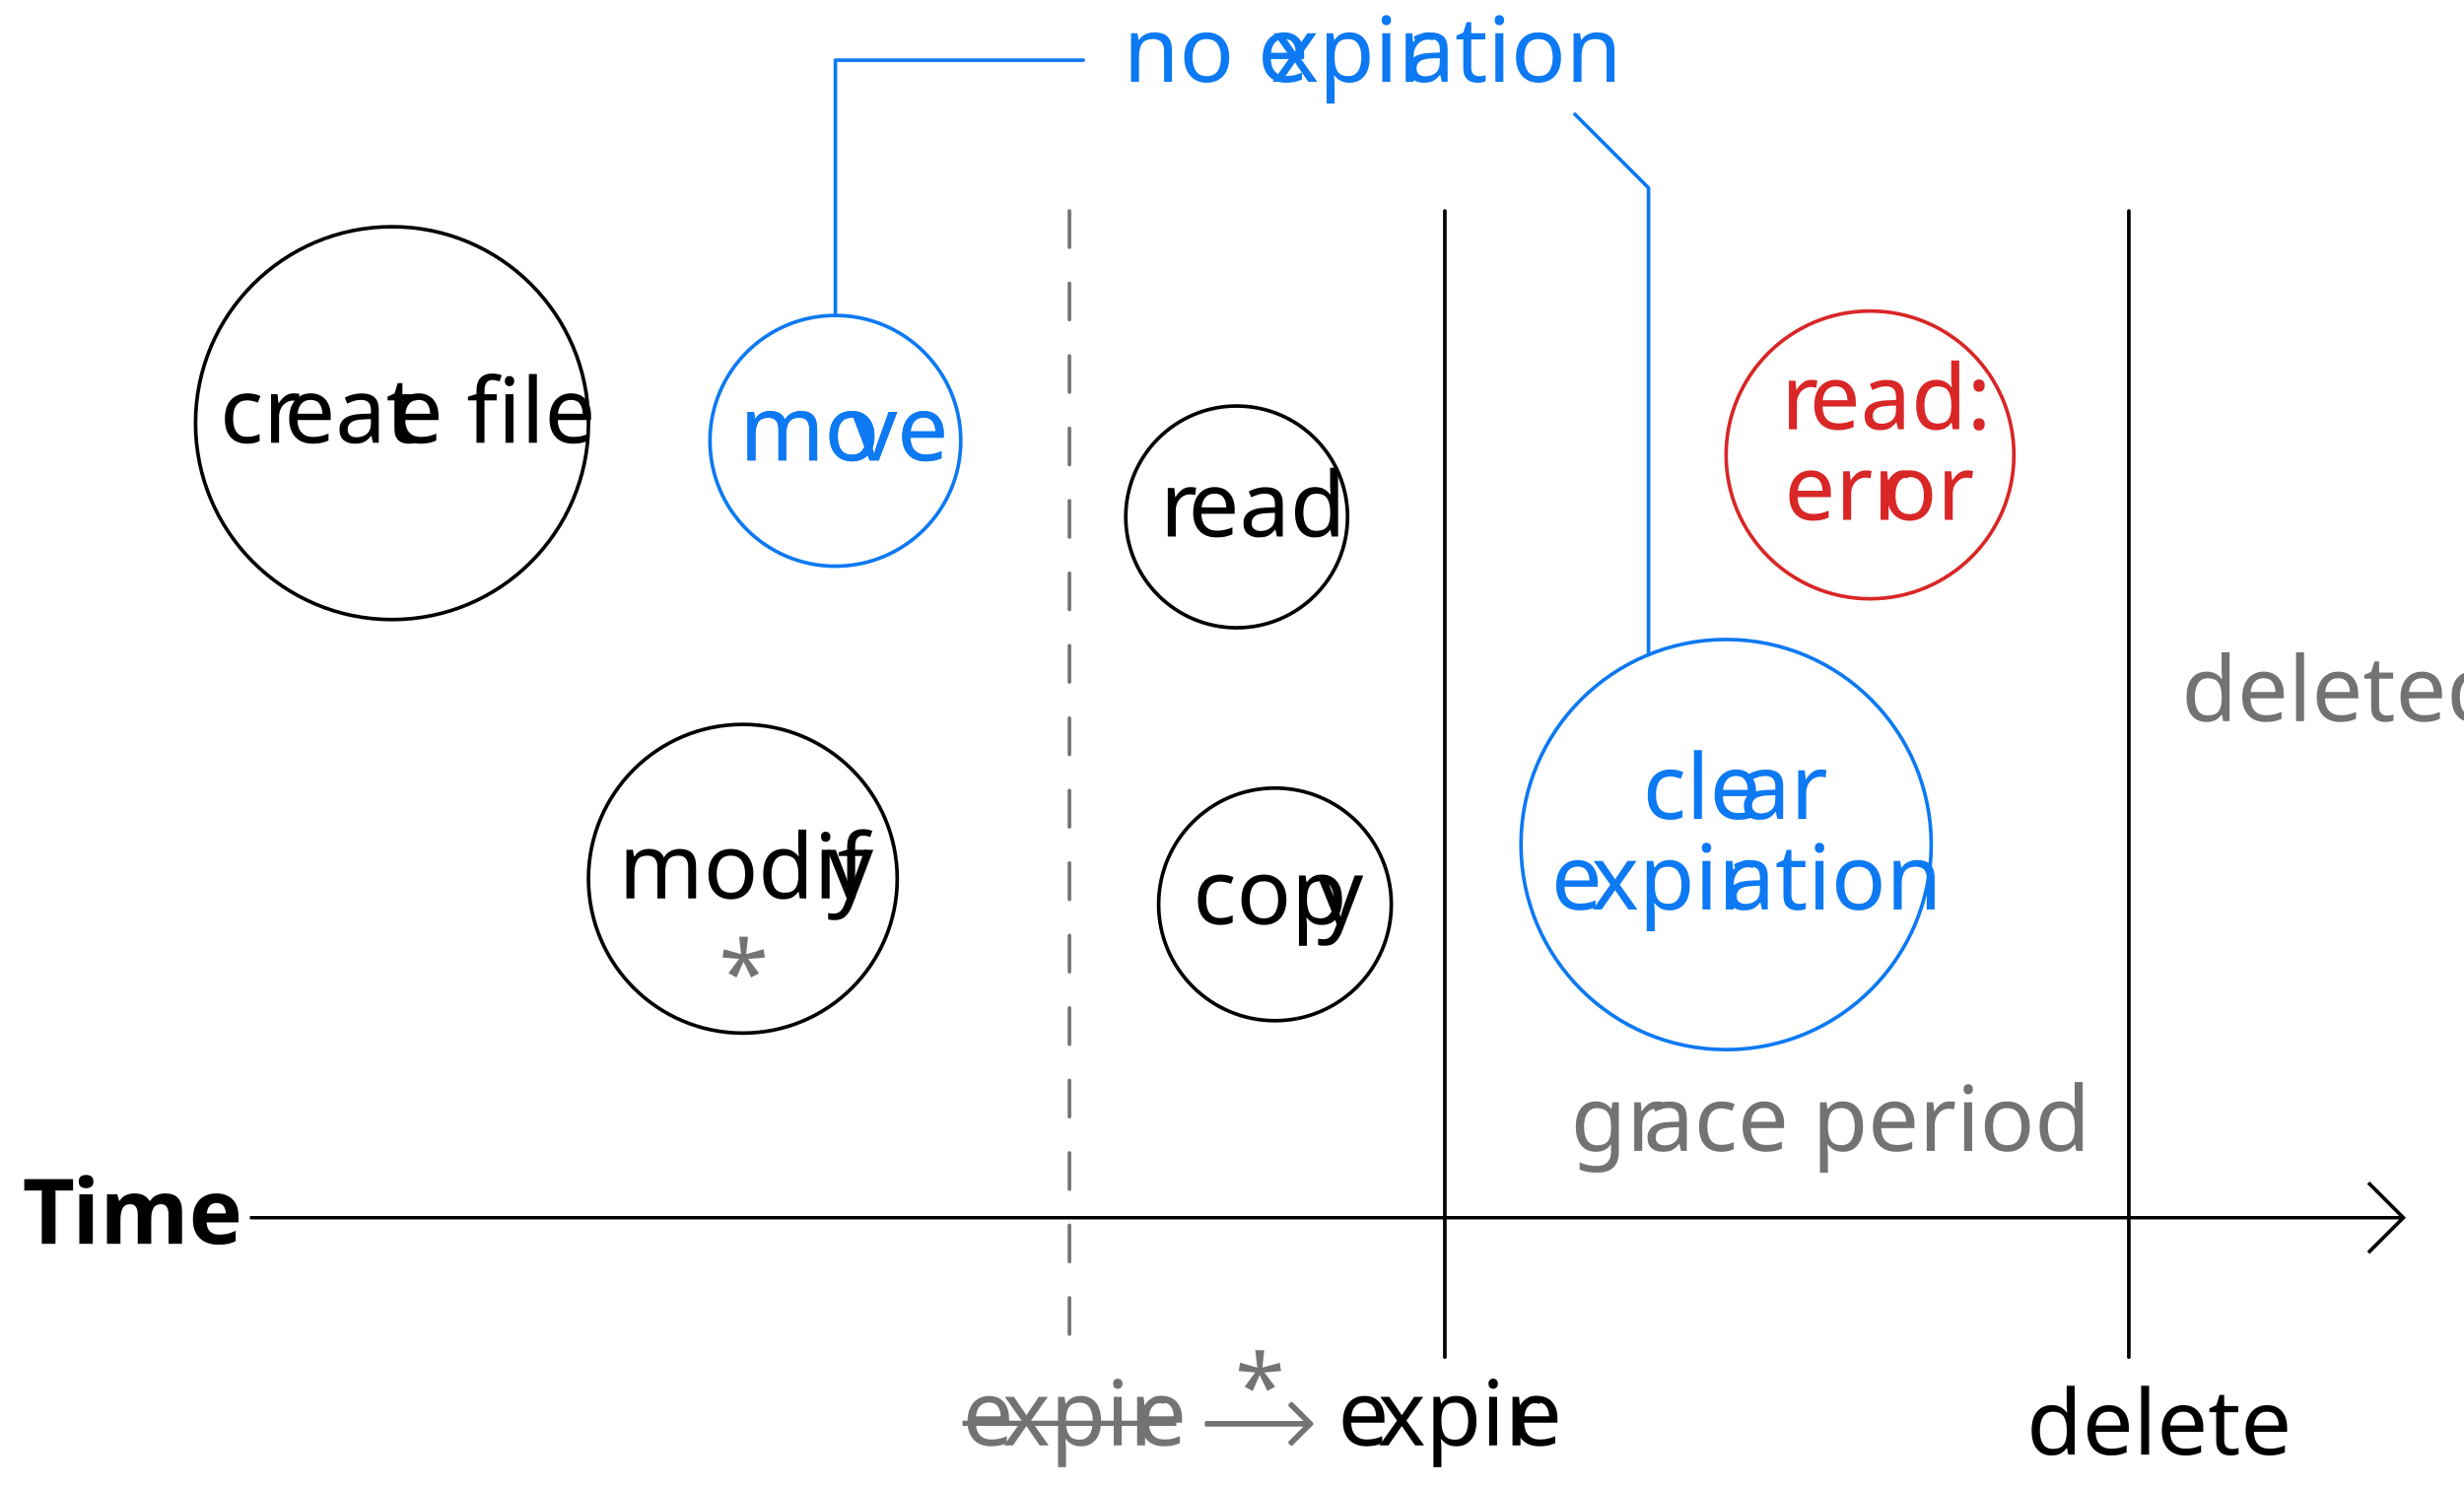
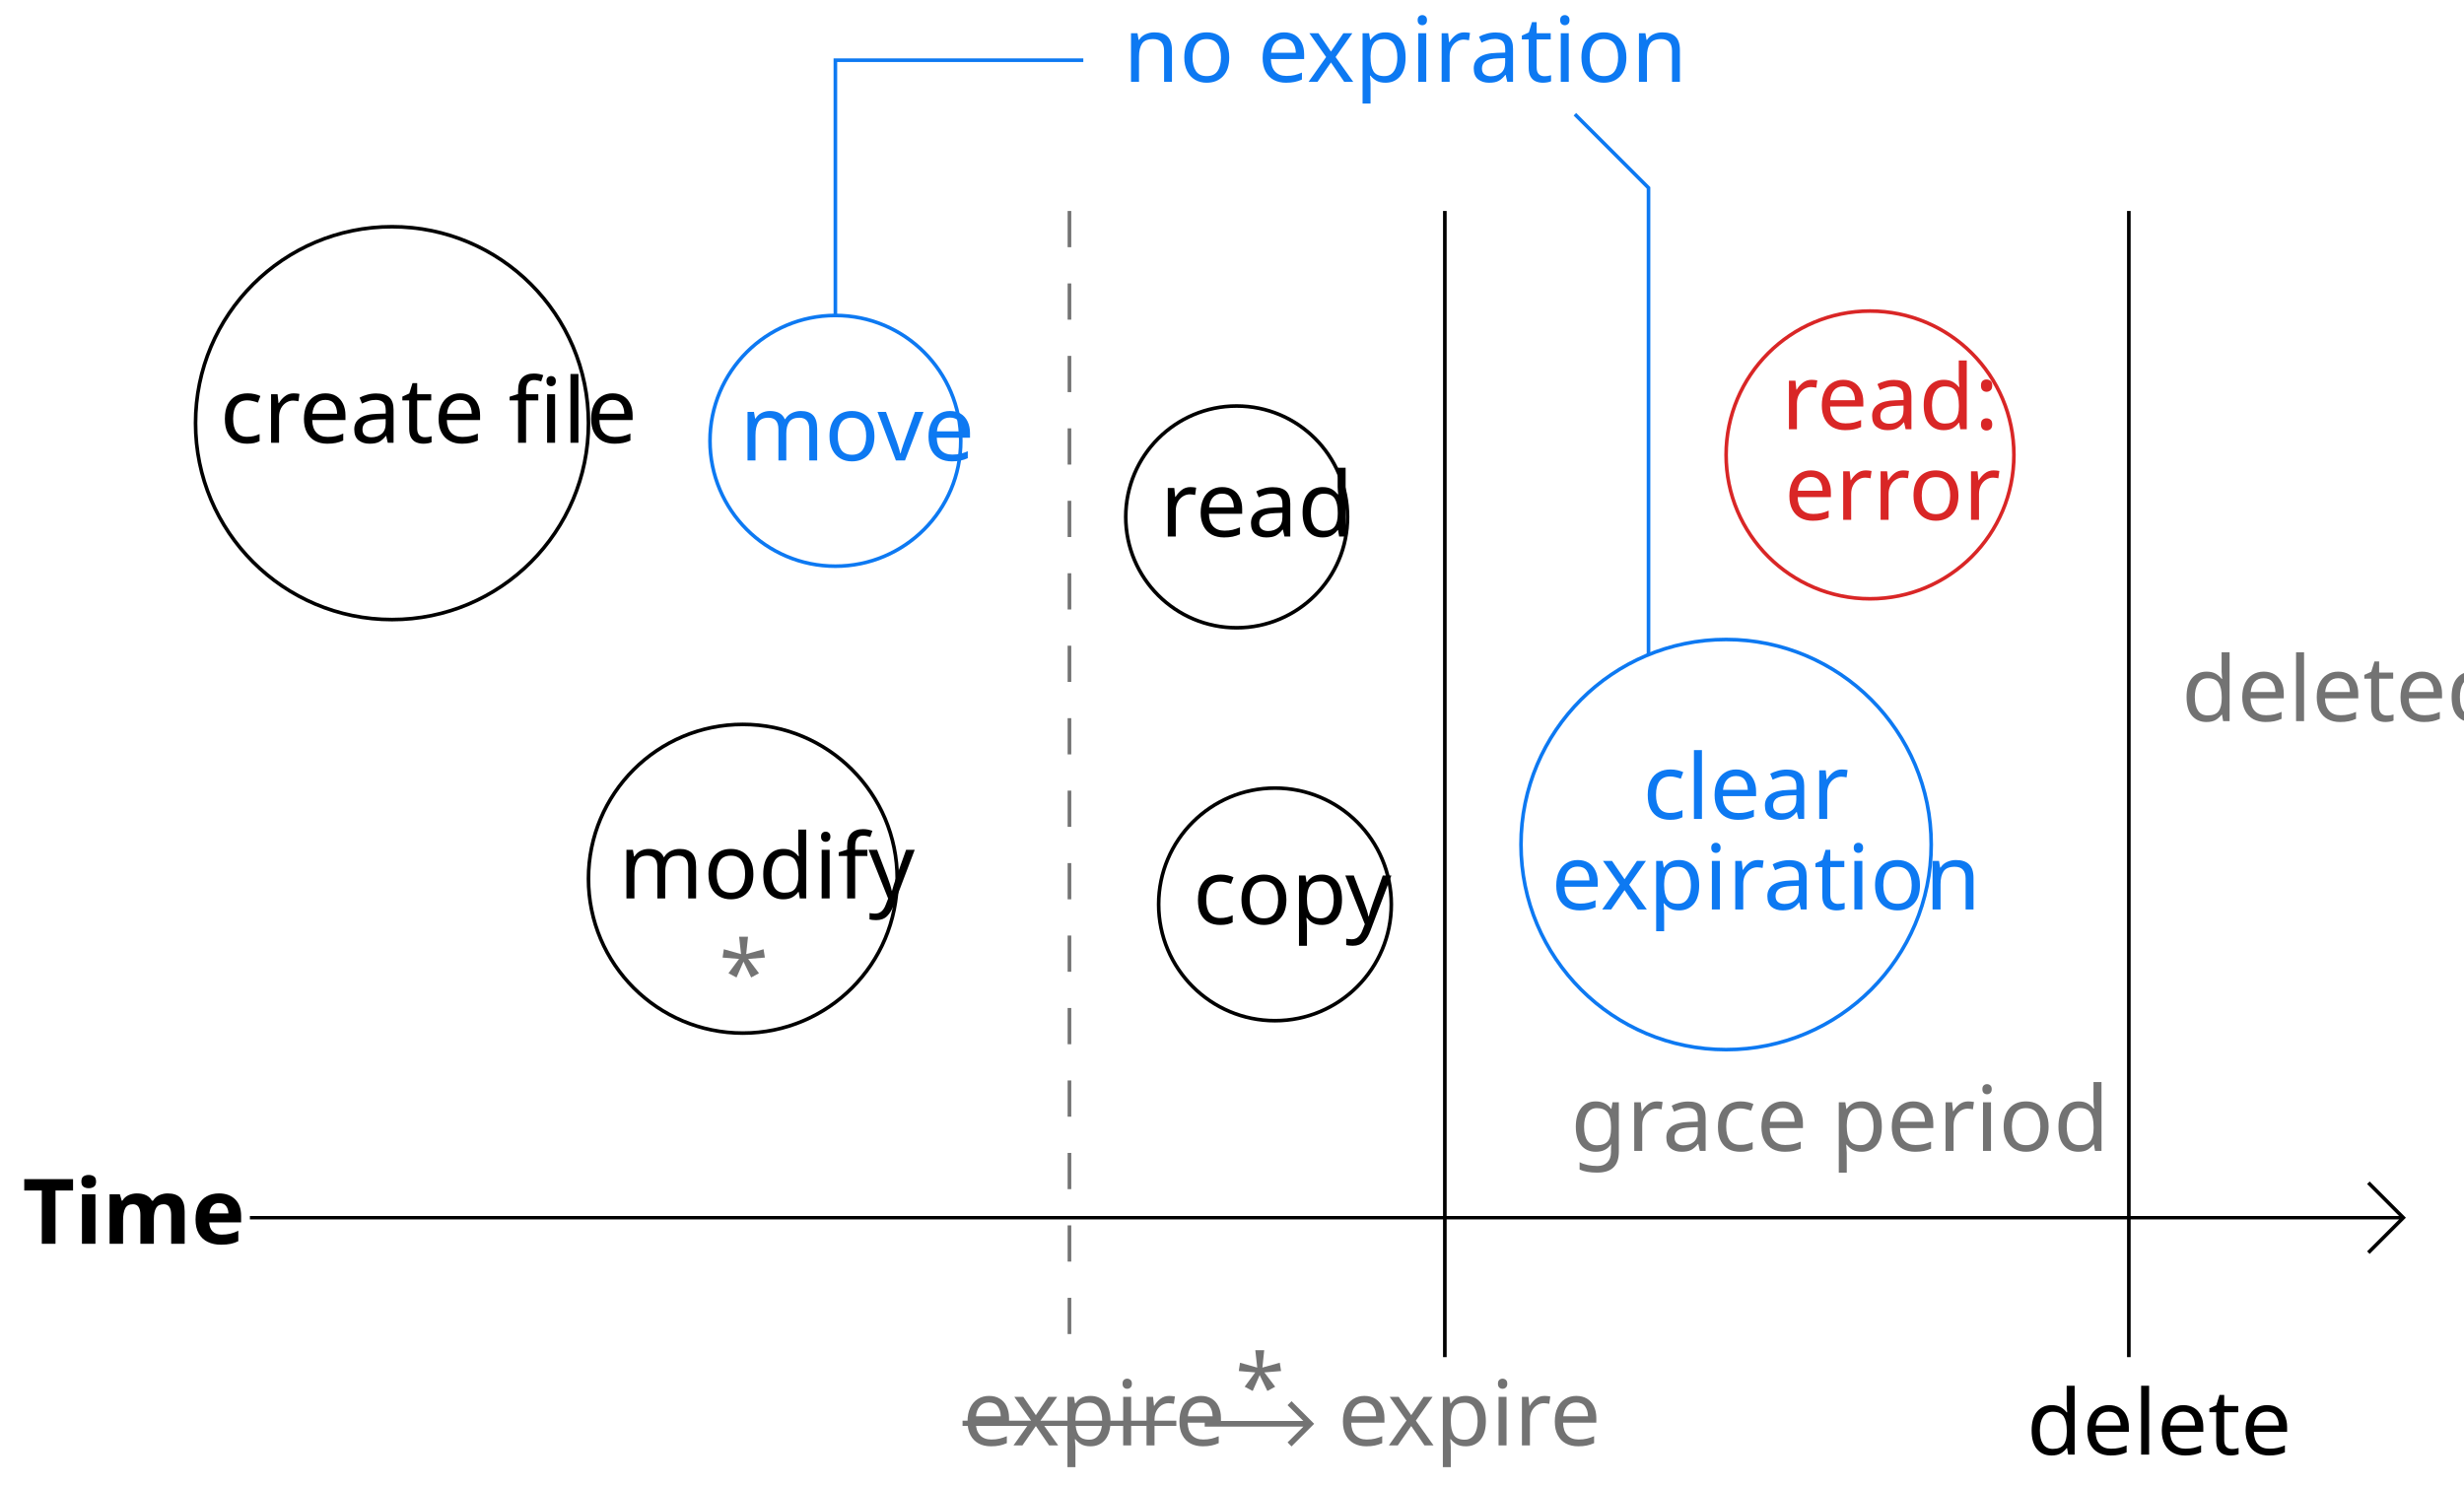
- <svg viewBox="0 0 680 410" xml:space="preserve" style="fill-rule:evenodd;clip-rule:evenodd;stroke-linecap:round;stroke-linejoin:round;stroke-miterlimit:1.5">
-   <text x="6.19" y="343.317" style="font-family:'Concourse 3';font-weight:600;font-size:25px">T<tspan x="19.94px 25.69px" y="343.317px 343.317px">im</tspan>e</text>
-   <text x="60.683" y="122.227" style="font-family:'Concourse 3';font-weight:300;font-size:25px">cr<tspan x="78.433" y="122.227">e</tspan>at<tspan x="108.183" y="122.227">e</tspan> ﬁle</text>
-   <circle cx="108.183" cy="116.802" r="54.219" style="fill:none;stroke:#000;stroke-width:1px" />
-   <text x="170.756" y="247.985" style="font-family:'Concourse 3';font-weight:300;font-size:25px">modif<tspan x="228.256" y="247.985">y</tspan>
-   </text>
-   <circle cx="205.006" cy="242.56" r="42.604" style="fill:none;stroke:#000;stroke-width:1px" />
-   <text x="433.508" y="317.672" style="font-family:'Concourse 3';font-weight:300;font-size:25px;fill:#737373">gr<tspan x="453.508px 464.758px" y="317.672px 317.672px">ac</tspan>e period</text>
-   <text x="320.157" y="148.102" style="font-family:'Concourse 3';font-weight:300;font-size:25px">r<tspan x="327.907px 338.907px 350.157px" y="148.102px 148.102px 148.102px">ead</tspan>
-   </text>
-   <circle cx="341.282" cy="142.677" r="30.604" style="fill:none;stroke:#000;stroke-width:1px" />
-   <text x="303.435" y="171.602" style="font-family:'Concourse 3';font-weight:300;font-size:25px;fill:#d92626" transform="translate(188.138 -53.109)">r<tspan x="311.185px 322.185px 333.435px" y="171.602px 171.602px 171.602px">ead</tspan>:</text>
-   <text x="304.31" y="196.602" style="font-family:'Concourse 3';font-weight:300;font-size:25px;fill:#d92626" transform="translate(188.138 -53.109)">err<tspan x="331.31px 343.56px" y="196.602px 196.602px">or</tspan>
-   </text>
-   <circle cx="516.073" cy="125.568" r="39.712" style="fill:none;stroke:#d92626;stroke-width:1px" />
-   <text x="602.06" y="199.047" style="font-family:'Concourse 3';font-weight:300;font-size:25px;fill:#737373">deleted</text>
-   <text x="329.236" y="255.06" style="font-family:'Concourse 3';font-weight:300;font-size:25px">cop<tspan x="363.486" y="255.06">y</tspan>
-   </text>
-   <circle cx="351.861" cy="249.635" r="32.104" style="fill:none;stroke:#000;stroke-width:1px" />
-   <text x="204.168" y="127.103" style="font-family:'Concourse 3';font-weight:300;font-size:25px;fill:#0d79f2">mo<tspan x="234.918" y="127.103">v</tspan>e</text>
-   <text x="204.168" y="127.103" style="font-family:'Concourse 3';font-weight:300;font-size:25px;fill:#0d79f2">mo<tspan x="234.918" y="127.103">v</tspan>e</text>
-   <circle cx="230.543" cy="121.678" r="34.604" style="fill:none;stroke:#0d79f2;stroke-width:1px" />
-   <text x="317.56" y="171.602" style="font-family:'Concourse 3';font-weight:300;font-size:25px;fill:#0d79f2" transform="translate(135.8 54.445)">cle<tspan x="344.31px 355.56px" y="171.602px 171.602px">ar</tspan>
-   </text>
-   <text x="292.31" y="196.602" style="font-family:'Concourse 3';font-weight:300;font-size:25px;fill:#0d79f2" transform="translate(135.8 54.445)">e<tspan x="303.31px 314.31px" y="196.602px 196.602px">xp</tspan>ir<tspan x="340.06px 351.06px 358.81px" y="196.602px 196.602px 196.602px">ati</tspan>on</text>
-   <circle cx="476.361" cy="233.122" r="56.604" style="fill:none;stroke:#0d79f2;stroke-width:1px" />
-   <text x="327.935" y="171.602" style="font-family:'Concourse 3';font-weight:300;font-size:25px;fill:#737373" transform="translate(-62.296 227.369)">e<tspan x="338.935px 349.935px" y="171.602px 171.602px">xp</tspan>ir<tspan x="375.685" y="171.602">e</tspan>
-   </text>
-   <path style="fill:#737373" d="M327.935 164.777h59v1.45h-59z" transform="translate(-62.296 227.369)" />
-   <path d="M332.965 393.286v-.553h27.941l-4.864-4.864.391-.391 5.532 5.531-5.532 5.532-.391-.392 4.864-4.863h-27.941Z" style="fill:#737373;stroke:#737373;stroke-width:1px" />
-   <text x="369.238" y="398.972" style="font-family:'Concourse 3';font-weight:300;font-size:25px">e<tspan x="380.238px 391.238px" y="398.972px 398.972px">xp</tspan>ir<tspan x="416.988" y="398.972">e</tspan>
-   </text>
-   <text x="559.3" y="401.509" style="font-family:'Concourse 3';font-weight:300;font-size:25px">delete</text>
-   <path d="M295.14 58.234v316.375" style="fill:none;stroke:#737373;stroke-width:1px;stroke-dasharray:10,10,0,0" />
-   <path d="M398.738 58.234v316.375M587.504 58.234v316.375" style="fill:none;stroke:#000;stroke-width:1px" />
+ <svg viewBox="0 0 680 410" style="font-family:'Concourse 3';font-size:25px">
+   <text x="6.19" y="343.317" style="font-weight:600">Time</text>
  <path d="M68.965 336.587v-.94H662.08l-8.823-8.823.708-.707 10 10-10 10-.708-.707 8.823-8.823H68.965Z" />
-   <text x="310.008" y="22.584" style="font-family:'Concourse 3';font-weight:300;font-size:25px;fill:#0d79f2">no e<tspan x="350.758px 361.758px" y="22.584px 22.584px">xp</tspan>ir<tspan x="387.508px 398.508px 406.258px" y="22.584px 22.584px 22.584px">ati</tspan>on</text>
-   <path d="M230.543 87.074V16.622h68.422M454.948 180.715V51.848l-20.315-20.315" style="fill:none;stroke:#0d79f2;stroke-width:1px" />
-   <text x="198.381" y="277.56" style="font-family:'Concourse 3';font-weight:300;font-size:25px;fill:#737373">*</text>
-   <text x="340.84" y="391.698" style="font-family:'Concourse 3';font-weight:300;font-size:25px;fill:#737373">*</text>
+   <text x="60.683" y="122.227">create file</text>
+   <text x="170.756" y="247.985">modify</text>
+   <text x="320.157" y="148.102">read</text>
+   <text x="329.236" y="255.06">copy</text>
+   <text x="559.3" y="401.509">delete</text>
+   <g fill="none" stroke="#000">
+     <circle cx="108.183" cy="116.802" r="54.219" />
+     <circle cx="205.006" cy="242.56" r="42.604" />
+     <circle cx="341.282" cy="142.677" r="30.604" />
+     <circle cx="351.861" cy="249.635" r="32.104" />
+     <path d="M398.738 58.234v316.375M587.504 58.234v316.375" />
+   </g>
+   <g fill="#737373">
+     <text x="433.508" y="317.672">grace period</text>
+     <text x="602.06" y="199.047">deleted</text>
+     <text x="265.639" y="398.971">expire</text>
+     <path d="M327.935 164.777h59v1.45h-59z" transform="translate(-62.296 227.369)" />
+     <text x="369.238" y="398.972">expire</text>
+     <text x="198.381" y="277.56">*</text>
+     <text x="340.84" y="391.698">*</text>
+   </g>
+   <g fill="none" stroke="#737373">
+     <path d="M332.965 393.286v-.553h27.941l-4.864-4.864.391-.391 5.532 5.531-5.532 5.532-.391-.392 4.864-4.863h-27.941Z" />
+     <path stroke-dasharray="10,10,0,0" d="M295.14 58.234v316.375" />
+   </g>
+   <g fill="#d92626">
+     <text x="491.573" y="118.493">read:</text>
+     <text x="492.448" y="143.493">error</text>
+   </g>
+   <circle fill="none" stroke="#d92626" cx="516.073" cy="125.568" r="39.712" />
+   <g fill="#0d79f2">
+     <text x="204.168" y="127.103">move</text>
+     <text x="453.36" y="226.047">clear</text>
+     <text x="428.11" y="251.047">expiration</text>
+     <text x="310.008" y="22.584">no expiration</text>
+   </g>
+   <g fill="none" stroke="#0d79f2">
+     <circle cx="230.543" cy="121.678" r="34.604" />
+     <circle cx="476.361" cy="233.122" r="56.604" />
+     <path d="M230.543 87.074V16.622h68.422M454.948 180.715V51.848l-20.315-20.315" />
+   </g>
</svg>
